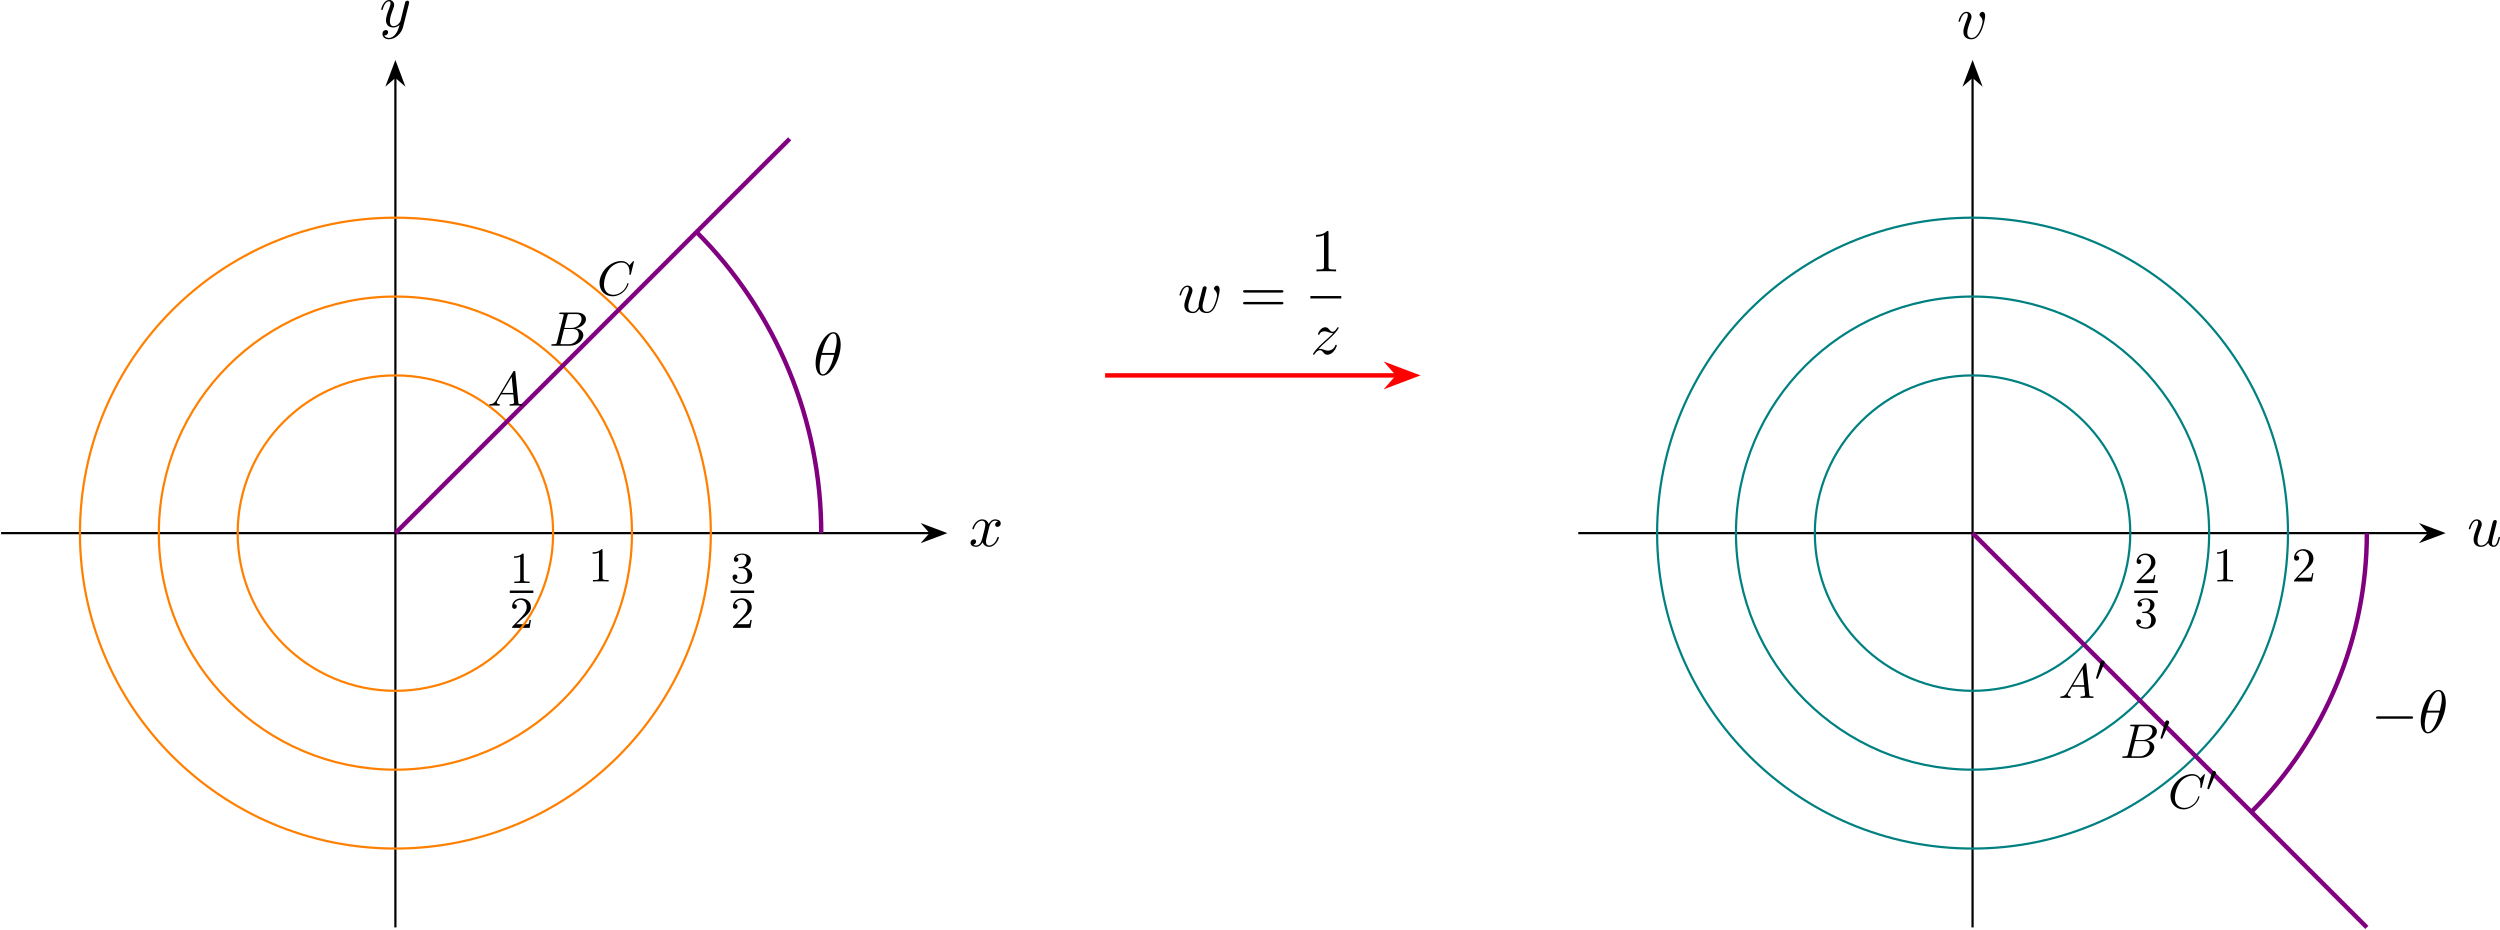
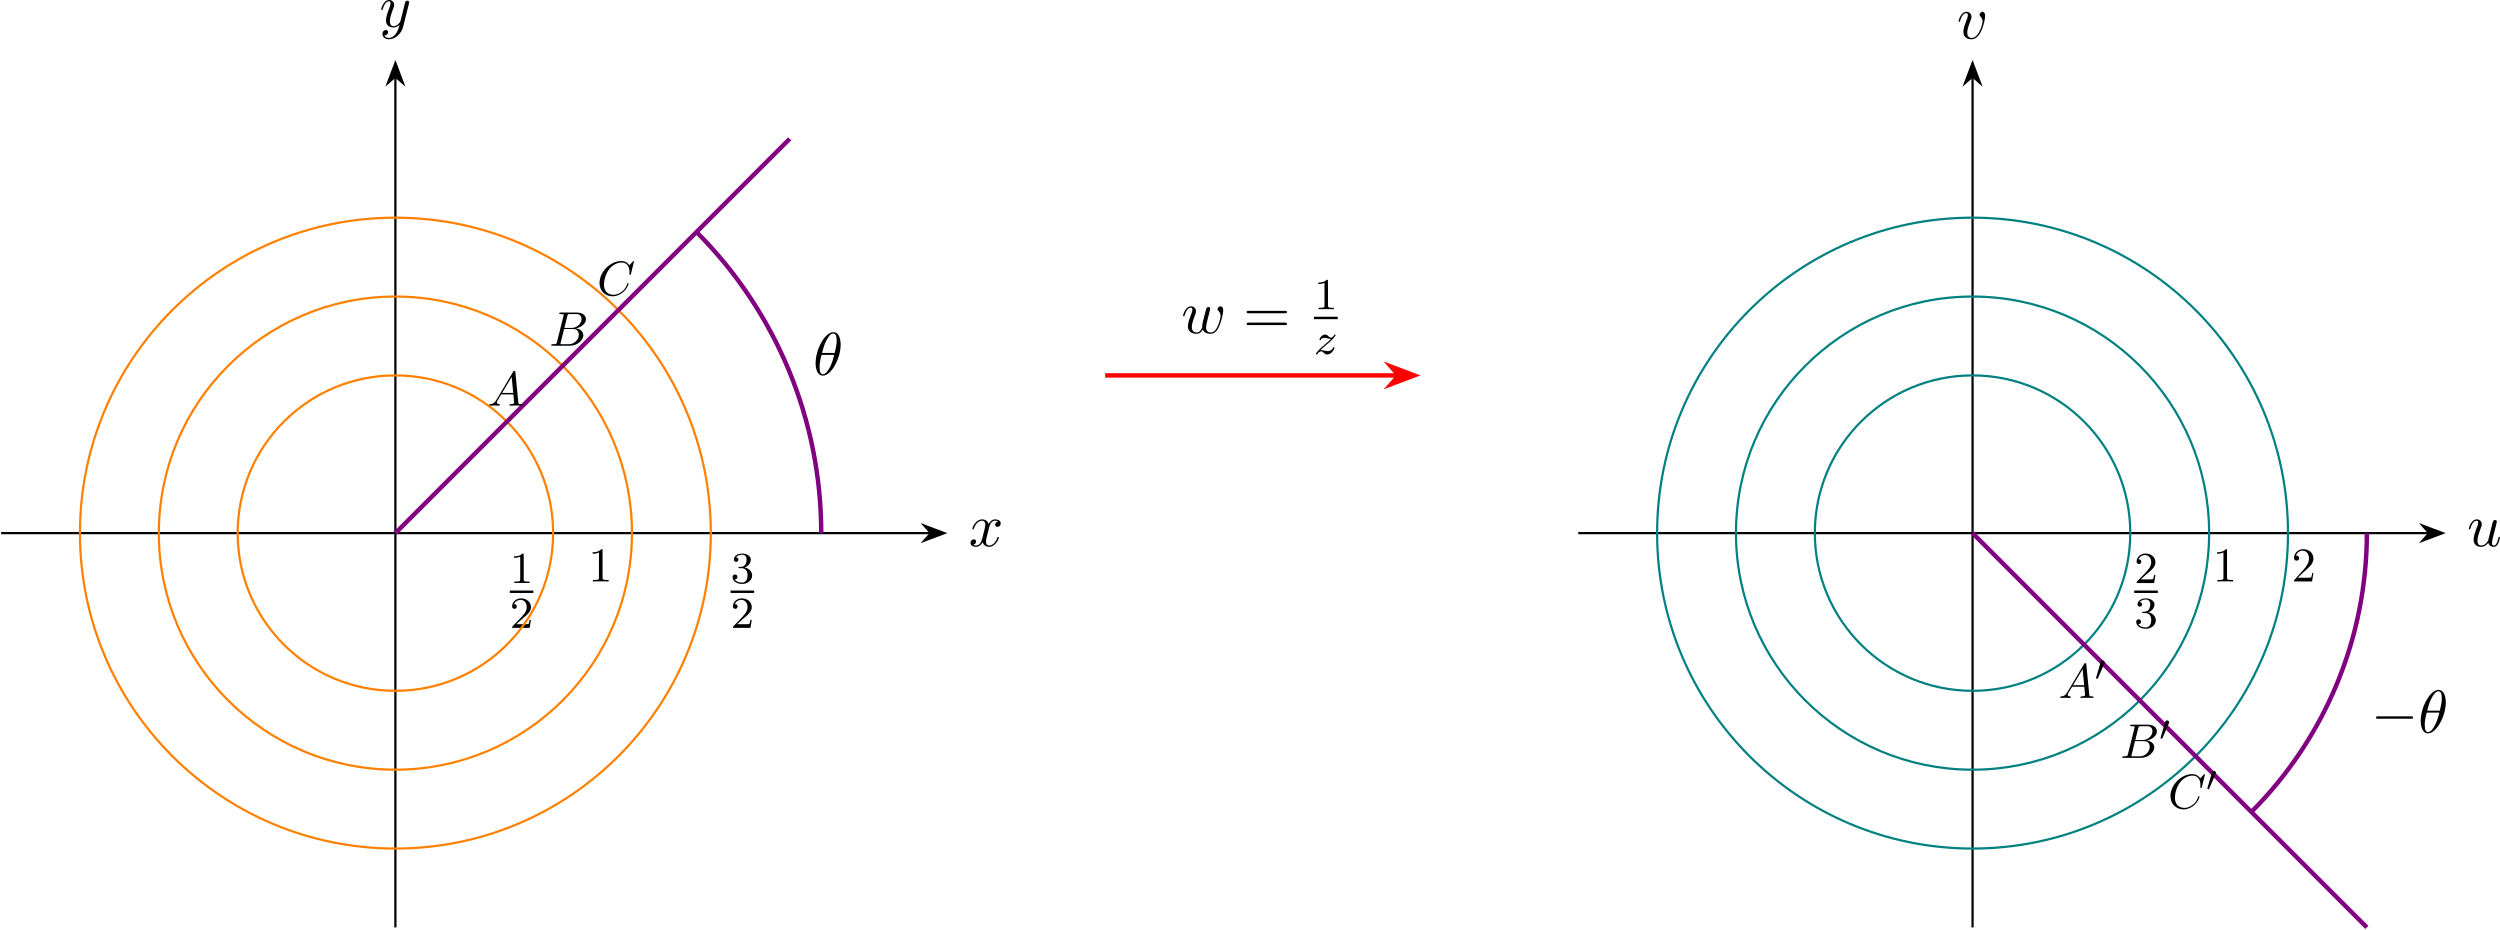
<svg xmlns="http://www.w3.org/2000/svg" xmlns:xlink="http://www.w3.org/1999/xlink" version="1.1" width="629.066pt" height="233.92pt" viewBox="-0 21.651 629.066 233.92">
  <defs>
    <path id="g6-0" d="M7.189-2.509C7.375-2.509 7.571-2.509 7.571-2.727S7.375-2.945 7.189-2.945H1.287C1.102-2.945 .905-2.945 .905-2.727S1.102-2.509 1.287-2.509H7.189Z" />
    <path id="g5-48" d="M2.112-3.778C2.152-3.881 2.184-3.937 2.184-4.017C2.184-4.28 1.945-4.455 1.722-4.455C1.403-4.455 1.315-4.176 1.283-4.065L.271-.63C.239-.534 .239-.51 .239-.502C.239-.43 .287-.414 .367-.391C.51-.327 .526-.327 .542-.327C.566-.327 .614-.327 .669-.462L2.112-3.778Z" />
    <path id="g14-49" d="M3.207-6.982C3.207-7.244 3.207-7.265 2.956-7.265C2.28-6.567 1.32-6.567 .971-6.567V-6.229C1.189-6.229 1.833-6.229 2.4-6.513V-.862C2.4-.469 2.367-.338 1.385-.338H1.036V0C1.418-.033 2.367-.033 2.804-.033S4.189-.033 4.571 0V-.338H4.222C3.24-.338 3.207-.458 3.207-.862V-6.982Z" />
    <path id="g14-50" d="M1.385-.84L2.542-1.964C4.244-3.469 4.898-4.058 4.898-5.149C4.898-6.393 3.916-7.265 2.585-7.265C1.353-7.265 .545-6.262 .545-5.291C.545-4.68 1.091-4.68 1.124-4.68C1.309-4.68 1.691-4.811 1.691-5.258C1.691-5.542 1.495-5.825 1.113-5.825C1.025-5.825 1.004-5.825 .971-5.815C1.222-6.524 1.811-6.927 2.444-6.927C3.436-6.927 3.905-6.044 3.905-5.149C3.905-4.276 3.36-3.415 2.76-2.738L.665-.404C.545-.284 .545-.262 .545 0H4.593L4.898-1.898H4.625C4.571-1.571 4.495-1.091 4.385-.927C4.309-.84 3.589-.84 3.349-.84H1.385Z" />
    <path id="g14-61" d="M7.495-3.567C7.658-3.567 7.865-3.567 7.865-3.785S7.658-4.004 7.505-4.004H.971C.818-4.004 .611-4.004 .611-3.785S.818-3.567 .982-3.567H7.495ZM7.505-1.451C7.658-1.451 7.865-1.451 7.865-1.669S7.658-1.887 7.495-1.887H.982C.818-1.887 .611-1.887 .611-1.669S.818-1.451 .971-1.451H7.505Z" />
+     <path id="g8-122" d="M1.156-.693C1.443-.988 1.53-1.076 2.232-1.658C2.319-1.73 2.877-2.192 3.092-2.399C3.595-2.893 3.905-3.332 3.905-3.419C3.905-3.491 3.842-3.515 3.786-3.515C3.706-3.515 3.698-3.499 3.618-3.379C3.371-3.013 3.196-2.949 3.053-2.949C2.901-2.949 2.805-3.013 2.646-3.172C2.439-3.371 2.279-3.515 2.024-3.515C1.387-3.515 .988-2.798 .988-2.582C.988-2.574 .988-2.487 1.116-2.487C1.196-2.487 1.211-2.519 1.243-2.606C1.347-2.837 1.69-2.917 1.929-2.917C2.112-2.917 2.303-2.869 2.495-2.813C2.829-2.726 2.901-2.726 3.084-2.726C2.917-2.55 2.694-2.327 2.08-1.825C1.745-1.546 1.411-1.275 1.196-1.068C.606-.486 .351-.096 .351-.016C.351 .056 .406 .08 .47 .08C.55 .08 .566 .056 .606 0C.765-.239 1.012-.486 1.315-.486C1.498-.486 1.578-.414 1.73-.263C1.985-.016 2.128 .08 2.359 .08C3.188 .08 3.69-.909 3.69-1.156C3.69-1.227 3.634-1.259 3.571-1.259C3.483-1.259 3.467-1.211 3.435-1.132C3.284-.733 2.845-.518 2.447-.518C2.295-.518 2.12-.558 1.881-.622C1.546-.709 1.467-.709 1.347-.709C1.267-.709 1.219-.709 1.156-.693Z" />
    <path id="g11-49" d="M2.503-5.077C2.503-5.292 2.487-5.3 2.271-5.3C1.945-4.981 1.522-4.79 .765-4.79V-4.527C.98-4.527 1.411-4.527 1.873-4.742V-.654C1.873-.359 1.849-.263 1.092-.263H.813V0C1.14-.024 1.825-.024 2.184-.024S3.236-.024 3.563 0V-.263H3.284C2.527-.263 2.503-.359 2.503-.654V-5.077Z" />
    <path id="g11-50" d="M2.248-1.626C2.375-1.745 2.71-2.008 2.837-2.12C3.332-2.574 3.802-3.013 3.802-3.738C3.802-4.686 3.005-5.3 2.008-5.3C1.052-5.3 .422-4.575 .422-3.866C.422-3.475 .733-3.419 .845-3.419C1.012-3.419 1.259-3.539 1.259-3.842C1.259-4.256 .861-4.256 .765-4.256C.996-4.838 1.53-5.037 1.921-5.037C2.662-5.037 3.045-4.407 3.045-3.738C3.045-2.909 2.463-2.303 1.522-1.339L.518-.303C.422-.215 .422-.199 .422 0H3.571L3.802-1.427H3.555C3.531-1.267 3.467-.869 3.371-.717C3.324-.654 2.718-.654 2.59-.654H1.172L2.248-1.626Z" />
    <path id="g11-51" d="M2.016-2.662C2.646-2.662 3.045-2.2 3.045-1.363C3.045-.367 2.479-.072 2.056-.072C1.618-.072 1.02-.231 .741-.654C1.028-.654 1.227-.837 1.227-1.1C1.227-1.355 1.044-1.538 .789-1.538C.574-1.538 .351-1.403 .351-1.084C.351-.327 1.164 .167 2.072 .167C3.132 .167 3.873-.566 3.873-1.363C3.873-2.024 3.347-2.63 2.534-2.805C3.164-3.029 3.634-3.571 3.634-4.208S2.917-5.3 2.088-5.3C1.235-5.3 .59-4.838 .59-4.232C.59-3.937 .789-3.81 .996-3.81C1.243-3.81 1.403-3.985 1.403-4.216C1.403-4.511 1.148-4.623 .972-4.631C1.307-5.069 1.921-5.093 2.064-5.093C2.271-5.093 2.877-5.029 2.877-4.208C2.877-3.65 2.646-3.316 2.534-3.188C2.295-2.941 2.112-2.925 1.626-2.893C1.474-2.885 1.411-2.877 1.411-2.774C1.411-2.662 1.482-2.662 1.618-2.662H2.016Z" />
    <path id="g9-18" d="M4.964-5.455C4.964-6.175 4.767-7.691 3.655-7.691C2.138-7.691 .458-4.615 .458-2.116C.458-1.091 .775 .12 1.767 .12C3.305 .12 4.964-3.011 4.964-5.455ZM1.615-3.96C1.8-4.658 2.018-5.531 2.455-6.305C2.749-6.84 3.153-7.451 3.644-7.451C4.178-7.451 4.244-6.753 4.244-6.131C4.244-5.596 4.156-5.04 3.895-3.96H1.615ZM3.796-3.611C3.676-3.109 3.447-2.182 3.033-1.396C2.651-.655 2.236-.12 1.767-.12C1.407-.12 1.178-.436 1.178-1.451C1.178-1.909 1.244-2.542 1.527-3.611H3.796Z" />
    <path id="g9-65" d="M1.953-1.255C1.516-.524 1.091-.371 .611-.338C.48-.327 .382-.327 .382-.12C.382-.055 .436 0 .524 0C.818 0 1.156-.033 1.462-.033C1.822-.033 2.204 0 2.553 0C2.618 0 2.76 0 2.76-.207C2.76-.327 2.662-.338 2.585-.338C2.335-.36 2.073-.447 2.073-.72C2.073-.851 2.138-.971 2.225-1.124L3.055-2.52H5.793C5.815-2.291 5.967-.807 5.967-.698C5.967-.371 5.4-.338 5.182-.338C5.029-.338 4.92-.338 4.92-.12C4.92 0 5.051 0 5.073 0C5.52 0 5.989-.033 6.436-.033C6.709-.033 7.396 0 7.669 0C7.735 0 7.865 0 7.865-.218C7.865-.338 7.756-.338 7.615-.338C6.938-.338 6.938-.415 6.905-.731L6.24-7.549C6.218-7.767 6.218-7.811 6.033-7.811C5.858-7.811 5.815-7.735 5.749-7.625L1.953-1.255ZM3.262-2.858L5.411-6.458L5.76-2.858H3.262Z" />
    <path id="g9-66" d="M1.745-.851C1.636-.425 1.615-.338 .753-.338C.567-.338 .458-.338 .458-.12C.458 0 .556 0 .753 0H4.647C6.371 0 7.658-1.287 7.658-2.356C7.658-3.142 7.025-3.775 5.967-3.895C7.102-4.102 8.247-4.909 8.247-5.945C8.247-6.753 7.527-7.451 6.218-7.451H2.553C2.345-7.451 2.236-7.451 2.236-7.233C2.236-7.113 2.335-7.113 2.542-7.113C2.564-7.113 2.771-7.113 2.956-7.091C3.153-7.069 3.251-7.058 3.251-6.916C3.251-6.873 3.24-6.84 3.207-6.709L1.745-.851ZM3.393-3.993L4.069-6.698C4.167-7.08 4.189-7.113 4.658-7.113H6.065C7.025-7.113 7.255-6.469 7.255-5.989C7.255-5.029 6.316-3.993 4.985-3.993H3.393ZM2.902-.338C2.749-.338 2.727-.338 2.662-.349C2.553-.36 2.52-.371 2.52-.458C2.52-.491 2.52-.513 2.575-.709L3.327-3.753H5.389C6.436-3.753 6.644-2.945 6.644-2.476C6.644-1.396 5.673-.338 4.385-.338H2.902Z" />
    <path id="g9-67" d="M8.291-7.582C8.291-7.615 8.269-7.691 8.171-7.691C8.138-7.691 8.127-7.68 8.007-7.56L7.244-6.72C7.145-6.873 6.644-7.691 5.433-7.691C3-7.691 .545-5.28 .545-2.749C.545-.949 1.833 .24 3.502 .24C4.451 .24 5.28-.196 5.858-.698C6.873-1.593 7.058-2.585 7.058-2.618C7.058-2.727 6.949-2.727 6.927-2.727C6.862-2.727 6.807-2.705 6.785-2.618C6.687-2.302 6.436-1.527 5.684-.895C4.931-.284 4.244-.098 3.676-.098C2.695-.098 1.538-.665 1.538-2.367C1.538-2.989 1.767-4.756 2.858-6.033C3.524-6.807 4.549-7.353 5.52-7.353C6.633-7.353 7.276-6.513 7.276-5.247C7.276-4.811 7.244-4.8 7.244-4.691S7.364-4.582 7.407-4.582C7.549-4.582 7.549-4.604 7.604-4.8L8.291-7.582Z" />
    <path id="g9-117" d="M3.818-.611C3.938-.164 4.32 .12 4.789 .12C5.171 .12 5.422-.131 5.596-.48C5.782-.873 5.924-1.538 5.924-1.56C5.924-1.669 5.825-1.669 5.793-1.669C5.684-1.669 5.673-1.625 5.64-1.473C5.487-.862 5.28-.12 4.822-.12C4.593-.12 4.484-.262 4.484-.622C4.484-.862 4.615-1.375 4.702-1.756L5.007-2.935C5.04-3.098 5.149-3.513 5.193-3.676C5.247-3.927 5.356-4.342 5.356-4.407C5.356-4.604 5.204-4.702 5.04-4.702C4.985-4.702 4.702-4.691 4.615-4.32C4.407-3.524 3.927-1.615 3.796-1.036C3.785-.993 3.349-.12 2.553-.12C1.985-.12 1.876-.611 1.876-1.015C1.876-1.625 2.182-2.487 2.465-3.24C2.596-3.567 2.651-3.72 2.651-3.927C2.651-4.418 2.302-4.822 1.756-4.822C.72-4.822 .316-3.24 .316-3.142C.316-3.033 .425-3.033 .447-3.033C.556-3.033 .567-3.055 .622-3.229C.895-4.178 1.309-4.582 1.724-4.582C1.822-4.582 1.996-4.571 1.996-4.222C1.996-3.96 1.876-3.644 1.811-3.48C1.407-2.4 1.178-1.724 1.178-1.189C1.178-.153 1.931 .12 2.52 .12C3.24 .12 3.633-.371 3.818-.611Z" />
    <path id="g9-118" d="M5.105-4.058C5.105-4.647 4.822-4.822 4.625-4.822C4.353-4.822 4.091-4.538 4.091-4.298C4.091-4.156 4.145-4.091 4.265-3.971C4.495-3.753 4.636-3.469 4.636-3.076C4.636-2.618 3.971-.12 2.695-.12C2.138-.12 1.887-.502 1.887-1.069C1.887-1.68 2.182-2.476 2.52-3.382C2.596-3.567 2.651-3.72 2.651-3.927C2.651-4.418 2.302-4.822 1.756-4.822C.731-4.822 .316-3.24 .316-3.142C.316-3.033 .425-3.033 .447-3.033C.556-3.033 .567-3.055 .622-3.229C.938-4.331 1.407-4.582 1.724-4.582C1.811-4.582 1.996-4.582 1.996-4.233C1.996-3.96 1.887-3.665 1.811-3.469C1.331-2.204 1.189-1.702 1.189-1.233C1.189-.055 2.149 .12 2.651 .12C4.484 .12 5.105-3.491 5.105-4.058Z" />
    <path id="g9-119" d="M5.04-3.698C5.095-3.938 5.204-4.342 5.204-4.407C5.204-4.604 5.051-4.702 4.887-4.702C4.756-4.702 4.56-4.615 4.484-4.396C4.451-4.32 3.938-2.236 3.862-1.953C3.785-1.625 3.764-1.429 3.764-1.233C3.764-1.113 3.764-1.091 3.775-1.036C3.524-.458 3.196-.12 2.771-.12C1.898-.12 1.898-.927 1.898-1.113C1.898-1.462 1.953-1.887 2.465-3.229C2.585-3.556 2.651-3.709 2.651-3.927C2.651-4.418 2.291-4.822 1.756-4.822C.72-4.822 .316-3.24 .316-3.142C.316-3.033 .425-3.033 .447-3.033C.556-3.033 .567-3.055 .622-3.229C.916-4.244 1.342-4.582 1.724-4.582C1.822-4.582 1.996-4.571 1.996-4.222C1.996-3.949 1.876-3.644 1.8-3.458C1.32-2.171 1.189-1.669 1.189-1.255C1.189-.262 1.92 .12 2.738 .12C2.924 .12 3.436 .12 3.873-.644C4.156 .055 4.909 .12 5.236 .12C6.055 .12 6.535-.567 6.818-1.222C7.189-2.073 7.538-3.535 7.538-4.058C7.538-4.658 7.244-4.822 7.058-4.822C6.785-4.822 6.513-4.538 6.513-4.298C6.513-4.156 6.578-4.091 6.676-4.004C6.796-3.884 7.069-3.6 7.069-3.076C7.069-2.705 6.753-1.636 6.469-1.08C6.185-.502 5.804-.12 5.269-.12C4.756-.12 4.462-.447 4.462-1.069C4.462-1.375 4.538-1.713 4.582-1.865L5.04-3.698Z" />
    <path id="g9-120" d="M3.644-3.295C3.709-3.578 3.96-4.582 4.724-4.582C4.778-4.582 5.04-4.582 5.269-4.44C4.964-4.385 4.745-4.113 4.745-3.851C4.745-3.676 4.865-3.469 5.16-3.469C5.4-3.469 5.749-3.665 5.749-4.102C5.749-4.669 5.105-4.822 4.735-4.822C4.102-4.822 3.72-4.244 3.589-3.993C3.316-4.713 2.727-4.822 2.411-4.822C1.276-4.822 .655-3.415 .655-3.142C.655-3.033 .764-3.033 .785-3.033C.873-3.033 .905-3.055 .927-3.153C1.298-4.309 2.018-4.582 2.389-4.582C2.596-4.582 2.978-4.484 2.978-3.851C2.978-3.513 2.793-2.782 2.389-1.255C2.215-.578 1.833-.12 1.353-.12C1.287-.12 1.036-.12 .807-.262C1.08-.316 1.32-.545 1.32-.851C1.32-1.145 1.08-1.233 .916-1.233C.589-1.233 .316-.949 .316-.6C.316-.098 .862 .12 1.342 .12C2.062 .12 2.455-.644 2.487-.709C2.618-.305 3.011 .12 3.665 .12C4.789 .12 5.411-1.287 5.411-1.56C5.411-1.669 5.313-1.669 5.28-1.669C5.182-1.669 5.16-1.625 5.138-1.549C4.778-.382 4.036-.12 3.687-.12C3.262-.12 3.087-.469 3.087-.84C3.087-1.08 3.153-1.32 3.273-1.8L3.644-3.295Z" />
    <path id="g9-121" d="M5.302-4.156C5.345-4.309 5.345-4.331 5.345-4.407C5.345-4.604 5.193-4.702 5.029-4.702C4.92-4.702 4.745-4.636 4.647-4.473C4.625-4.418 4.538-4.08 4.495-3.884C4.418-3.6 4.342-3.305 4.276-3.011L3.785-1.047C3.742-.884 3.273-.12 2.553-.12C1.996-.12 1.876-.6 1.876-1.004C1.876-1.505 2.062-2.182 2.433-3.142C2.607-3.589 2.651-3.709 2.651-3.927C2.651-4.418 2.302-4.822 1.756-4.822C.72-4.822 .316-3.24 .316-3.142C.316-3.033 .425-3.033 .447-3.033C.556-3.033 .567-3.055 .622-3.229C.916-4.255 1.353-4.582 1.724-4.582C1.811-4.582 1.996-4.582 1.996-4.233C1.996-3.96 1.887-3.676 1.811-3.469C1.375-2.313 1.178-1.691 1.178-1.178C1.178-.207 1.865 .12 2.509 .12C2.935 .12 3.305-.065 3.611-.371C3.469 .196 3.338 .731 2.902 1.309C2.618 1.68 2.204 1.996 1.702 1.996C1.549 1.996 1.058 1.964 .873 1.538C1.047 1.538 1.189 1.538 1.342 1.407C1.451 1.309 1.56 1.167 1.56 .96C1.56 .622 1.265 .578 1.156 .578C.905 .578 .545 .753 .545 1.287C.545 1.833 1.025 2.236 1.702 2.236C2.825 2.236 3.949 1.244 4.255 .011L5.302-4.156Z" />
-     <path id="g9-122" d="M1.451-.905C2.04-1.538 2.356-1.811 2.749-2.149C2.749-2.16 3.425-2.738 3.818-3.131C4.855-4.145 5.095-4.669 5.095-4.713C5.095-4.822 4.996-4.822 4.975-4.822C4.898-4.822 4.865-4.8 4.811-4.702C4.484-4.178 4.255-4.004 3.993-4.004S3.6-4.167 3.436-4.353C3.229-4.604 3.044-4.822 2.684-4.822C1.865-4.822 1.364-3.807 1.364-3.578C1.364-3.524 1.396-3.458 1.495-3.458S1.615-3.513 1.636-3.578C1.844-4.08 2.476-4.091 2.564-4.091C2.793-4.091 3-4.015 3.251-3.927C3.687-3.764 3.807-3.764 4.091-3.764C3.698-3.295 2.782-2.509 2.575-2.335L1.593-1.418C.851-.687 .469-.065 .469 .011C.469 .12 .578 .12 .6 .12C.687 .12 .709 .098 .775-.022C1.025-.404 1.353-.698 1.702-.698C1.953-.698 2.062-.6 2.335-.284C2.52-.055 2.716 .12 3.033 .12C4.113 .12 4.745-1.265 4.745-1.56C4.745-1.615 4.702-1.669 4.615-1.669C4.516-1.669 4.495-1.604 4.462-1.527C4.211-.818 3.513-.611 3.153-.611C2.935-.611 2.738-.676 2.509-.753C2.138-.895 1.975-.938 1.745-.938C1.724-.938 1.549-.938 1.451-.905Z" />
  </defs>
  <g id="page1" transform="matrix(1.4 0 0 1.4 0 0)">
    <path d="M.199 111.285H167.215" stroke="#000" fill="none" stroke-width=".399" />
    <path d="M169.711 111.285L166.141 109.938L167.316 111.285L166.141 112.629Z" />
    <path d="M169.711 111.285L166.141 109.938L167.316 111.285L166.141 112.629Z" stroke="#000" fill="none" stroke-width=".399" stroke-miterlimit="10" />
    <g transform="matrix(1 0 0 1 103.0496 2.348)">
      <use x="71.065" y="111.284" xlink:href="#g9-120" />
    </g>
    <path d="M71.066 182.152V29.309" stroke="#000" fill="none" stroke-width=".399" stroke-miterlimit="10" />
    <path d="M71.066 26.813L69.719 30.383L71.066 29.207L72.41 30.383Z" />
    <path d="M71.066 26.813L69.719 30.383L71.066 29.207L72.41 30.383Z" stroke="#000" fill="none" stroke-width=".399" stroke-miterlimit="10" />
    <g transform="matrix(1 0 0 1 -2.87 -90.9969)">
      <use x="71.065" y="111.284" xlink:href="#g9-121" />
    </g>
    <g transform="matrix(1 0 0 1 19.3649 13.267)">
      <use x="72.261" y="106.989" xlink:href="#g11-49" />
    </g>
    <rect x="72.261" y="108.338" height=".436" width="4.234" transform="matrix(1 0 0 1 19.3649 13.267)" />
    <g transform="matrix(1 0 0 1 19.3649 13.267)">
      <use x="72.261" y="115.046" xlink:href="#g11-50" />
    </g>
    <g transform="matrix(.8 0 0 .8 48.88168 30.9498)">
      <use x="71.065" y="111.284" xlink:href="#g14-49" />
    </g>
    <g transform="matrix(1 0 0 1 59.0506 13.267)">
      <use x="72.261" y="106.989" xlink:href="#g11-51" />
    </g>
    <rect x="72.261" y="108.338" height=".436" width="4.234" transform="matrix(1 0 0 1 59.0506 13.267)" />
    <g transform="matrix(1 0 0 1 59.0506 13.267)">
      <use x="72.261" y="115.046" xlink:href="#g11-50" />
    </g>
    <path d="M99.414 111.285C99.414 95.629 86.723 82.938 71.066 82.938C55.41 82.938 42.719 95.629 42.719 111.285C42.719 126.941 55.41 139.629 71.066 139.629C86.723 139.629 99.414 126.941 99.414 111.285ZM113.586 111.285C113.586 87.801 94.551 68.766 71.066 68.766C47.582 68.766 28.547 87.801 28.547 111.285C28.547 134.766 47.582 153.805 71.066 153.805C94.551 153.805 113.586 134.766 113.586 111.285ZM127.758 111.285C127.758 79.973 102.375 54.59 71.066 54.59C39.754 54.59 14.371 79.973 14.371 111.285C14.371 142.594 39.754 167.977 71.066 167.977C102.375 167.977 127.758 142.594 127.758 111.285Z" stroke="#ff8000" fill="none" stroke-width=".399" stroke-miterlimit="10" />
    <path d="M71.066 111.285L141.934 40.418" stroke="#800080" fill="none" stroke-width=".797" stroke-miterlimit="10" />
    <path d="M147.602 111.285C147.602 90.988 139.535 71.516 125.184 57.164" stroke="#800080" fill="none" stroke-width=".797" stroke-miterlimit="10" />
    <g transform="matrix(1 0 0 1 75.0666 -28.4284)">
      <use x="71.065" y="111.284" xlink:href="#g9-18" />
    </g>
    <g transform="matrix(.8 0 0 .8 30.78298 -.6541)">
      <use x="71.065" y="111.284" xlink:href="#g9-65" />
    </g>
    <g transform="matrix(.8 0 0 .8 41.86588 -11.426)">
      <use x="71.065" y="111.284" xlink:href="#g9-66" />
    </g>
    <g transform="matrix(.8 0 0 .8 50.46768 -20.4968)">
      <use x="71.065" y="111.284" xlink:href="#g9-67" />
    </g>
-     <g transform="matrix(1 0 0 1 140.6106 -39.6653)">
+     <g transform="matrix(1 0 0 1 141.2496 -35.944)">
      <use x="71.065" y="111.284" xlink:href="#g9-119" />
      <use x="82.199" y="111.284" xlink:href="#g14-61" />
-       <use x="94.959" y="103.904" xlink:href="#g14-49" />
+       <use x="94.931" y="106.989" xlink:href="#g11-49" />
    </g>
-     <rect x="94.91" y="108.338" height=".436" width="5.553" transform="matrix(1 0 0 1 140.6106 -39.6653)" />
-     <g transform="matrix(1 0 0 1 140.6106 -39.6653)">
-       <use x="94.91" y="118.767" xlink:href="#g9-122" />
+     <rect x="94.91" y="108.338" height=".436" width="4.276" transform="matrix(1 0 0 1 141.2496 -35.944)" />
+     <g transform="matrix(1 0 0 1 141.2496 -35.944)">
+       <use x="94.91" y="115.046" xlink:href="#g8-122" />
    </g>
    <path d="M198.625 82.938H251.211" stroke="#f00" fill="none" stroke-width=".797" stroke-miterlimit="10" />
    <path d="M254.183 82.938L250.031 81.367L251.41 82.938L250.031 84.508Z" fill="#f00" />
    <path d="M254.183 82.938L250.031 81.367L251.41 82.938L250.031 84.508Z" stroke="#f00" fill="none" stroke-width=".797" stroke-miterlimit="10" />
    <path d="M283.668 111.285H436.511" stroke="#000" fill="none" stroke-width=".399" stroke-miterlimit="10" />
    <path d="M439.008 111.285L435.434 109.938L436.61 111.285L435.434 112.629Z" />
    <path d="M439.008 111.285L435.434 109.938L436.61 111.285L435.434 112.629Z" stroke="#000" fill="none" stroke-width=".399" stroke-miterlimit="10" />
    <g transform="matrix(1 0 0 1 372.3436 2.348)">
      <use x="71.065" y="111.284" xlink:href="#g9-117" />
    </g>
    <path d="M354.535 182.152V29.309" stroke="#000" fill="none" stroke-width=".399" stroke-miterlimit="10" />
    <path d="M354.536 26.813L353.188 30.383L354.536 29.207L355.879 30.383Z" />
    <path d="M354.536 26.813L353.188 30.383L354.536 29.207L355.879 30.383Z" stroke="#000" fill="none" stroke-width=".399" stroke-miterlimit="10" />
    <g transform="matrix(1 0 0 1 280.6286 -88.8757)">
      <use x="71.065" y="111.284" xlink:href="#g9-118" />
    </g>
    <path d="M382.879 111.285C382.879 95.629 370.187 82.938 354.535 82.938C338.879 82.938 326.187 95.629 326.187 111.285C326.187 126.941 338.879 139.629 354.535 139.629C370.187 139.629 382.879 126.941 382.879 111.285ZM397.054 111.285C397.054 87.801 378.015 68.766 354.535 68.766C331.05 68.766 312.011 87.801 312.011 111.285C312.011 134.766 331.05 153.805 354.535 153.805C378.015 153.805 397.054 134.766 397.054 111.285ZM411.226 111.285C411.226 79.973 385.843 54.59 354.535 54.59C323.222 54.59 297.839 79.973 297.839 111.285C297.839 142.594 323.222 167.977 354.535 167.977C385.843 167.977 411.226 142.594 411.226 111.285Z" stroke="#008080" fill="none" stroke-width=".399" stroke-miterlimit="10" />
    <g transform="matrix(1 0 0 1 311.3366 13.267)">
      <use x="72.261" y="106.989" xlink:href="#g11-50" />
    </g>
    <rect x="72.261" y="108.338" height=".436" width="4.234" transform="matrix(1 0 0 1 311.3366 13.267)" />
    <g transform="matrix(1 0 0 1 311.3366 13.267)">
      <use x="72.261" y="115.046" xlink:href="#g11-51" />
    </g>
    <g transform="matrix(.8 0 0 .8 340.8547 30.9498)">
      <use x="71.065" y="111.284" xlink:href="#g14-49" />
    </g>
    <g transform="matrix(.8 0 0 .8 355.0277 30.9498)">
      <use x="71.065" y="111.284" xlink:href="#g14-50" />
    </g>
    <path d="M354.535 111.285L425.402 182.152" stroke="#800080" fill="none" stroke-width=".797" stroke-miterlimit="10" />
    <g transform="matrix(.8 0 0 .8 313.1327 51.8768)">
      <use x="71.065" y="111.284" xlink:href="#g9-65" />
      <use x="79.247" y="107.325" xlink:href="#g5-48" />
    </g>
    <g transform="matrix(.8 0 0 .8 324.2157 62.6488)">
      <use x="71.065" y="111.284" xlink:href="#g9-66" />
      <use x="79.887" y="107.325" xlink:href="#g5-48" />
    </g>
    <g transform="matrix(.8 0 0 .8 332.8177 71.7198)">
      <use x="71.065" y="111.284" xlink:href="#g9-67" />
      <use x="79.643" y="107.325" xlink:href="#g5-48" />
    </g>
    <path d="M404.644 161.394C417.933 148.106 425.402 130.074 425.402 111.285" stroke="#800080" fill="none" stroke-width=".797" stroke-miterlimit="10" />
    <g transform="matrix(1 0 0 1 355.0776 35.875)">
      <use x="71.065" y="111.284" xlink:href="#g6-0" />
      <use x="79.55" y="111.284" xlink:href="#g9-18" />
    </g>
  </g>
</svg>
